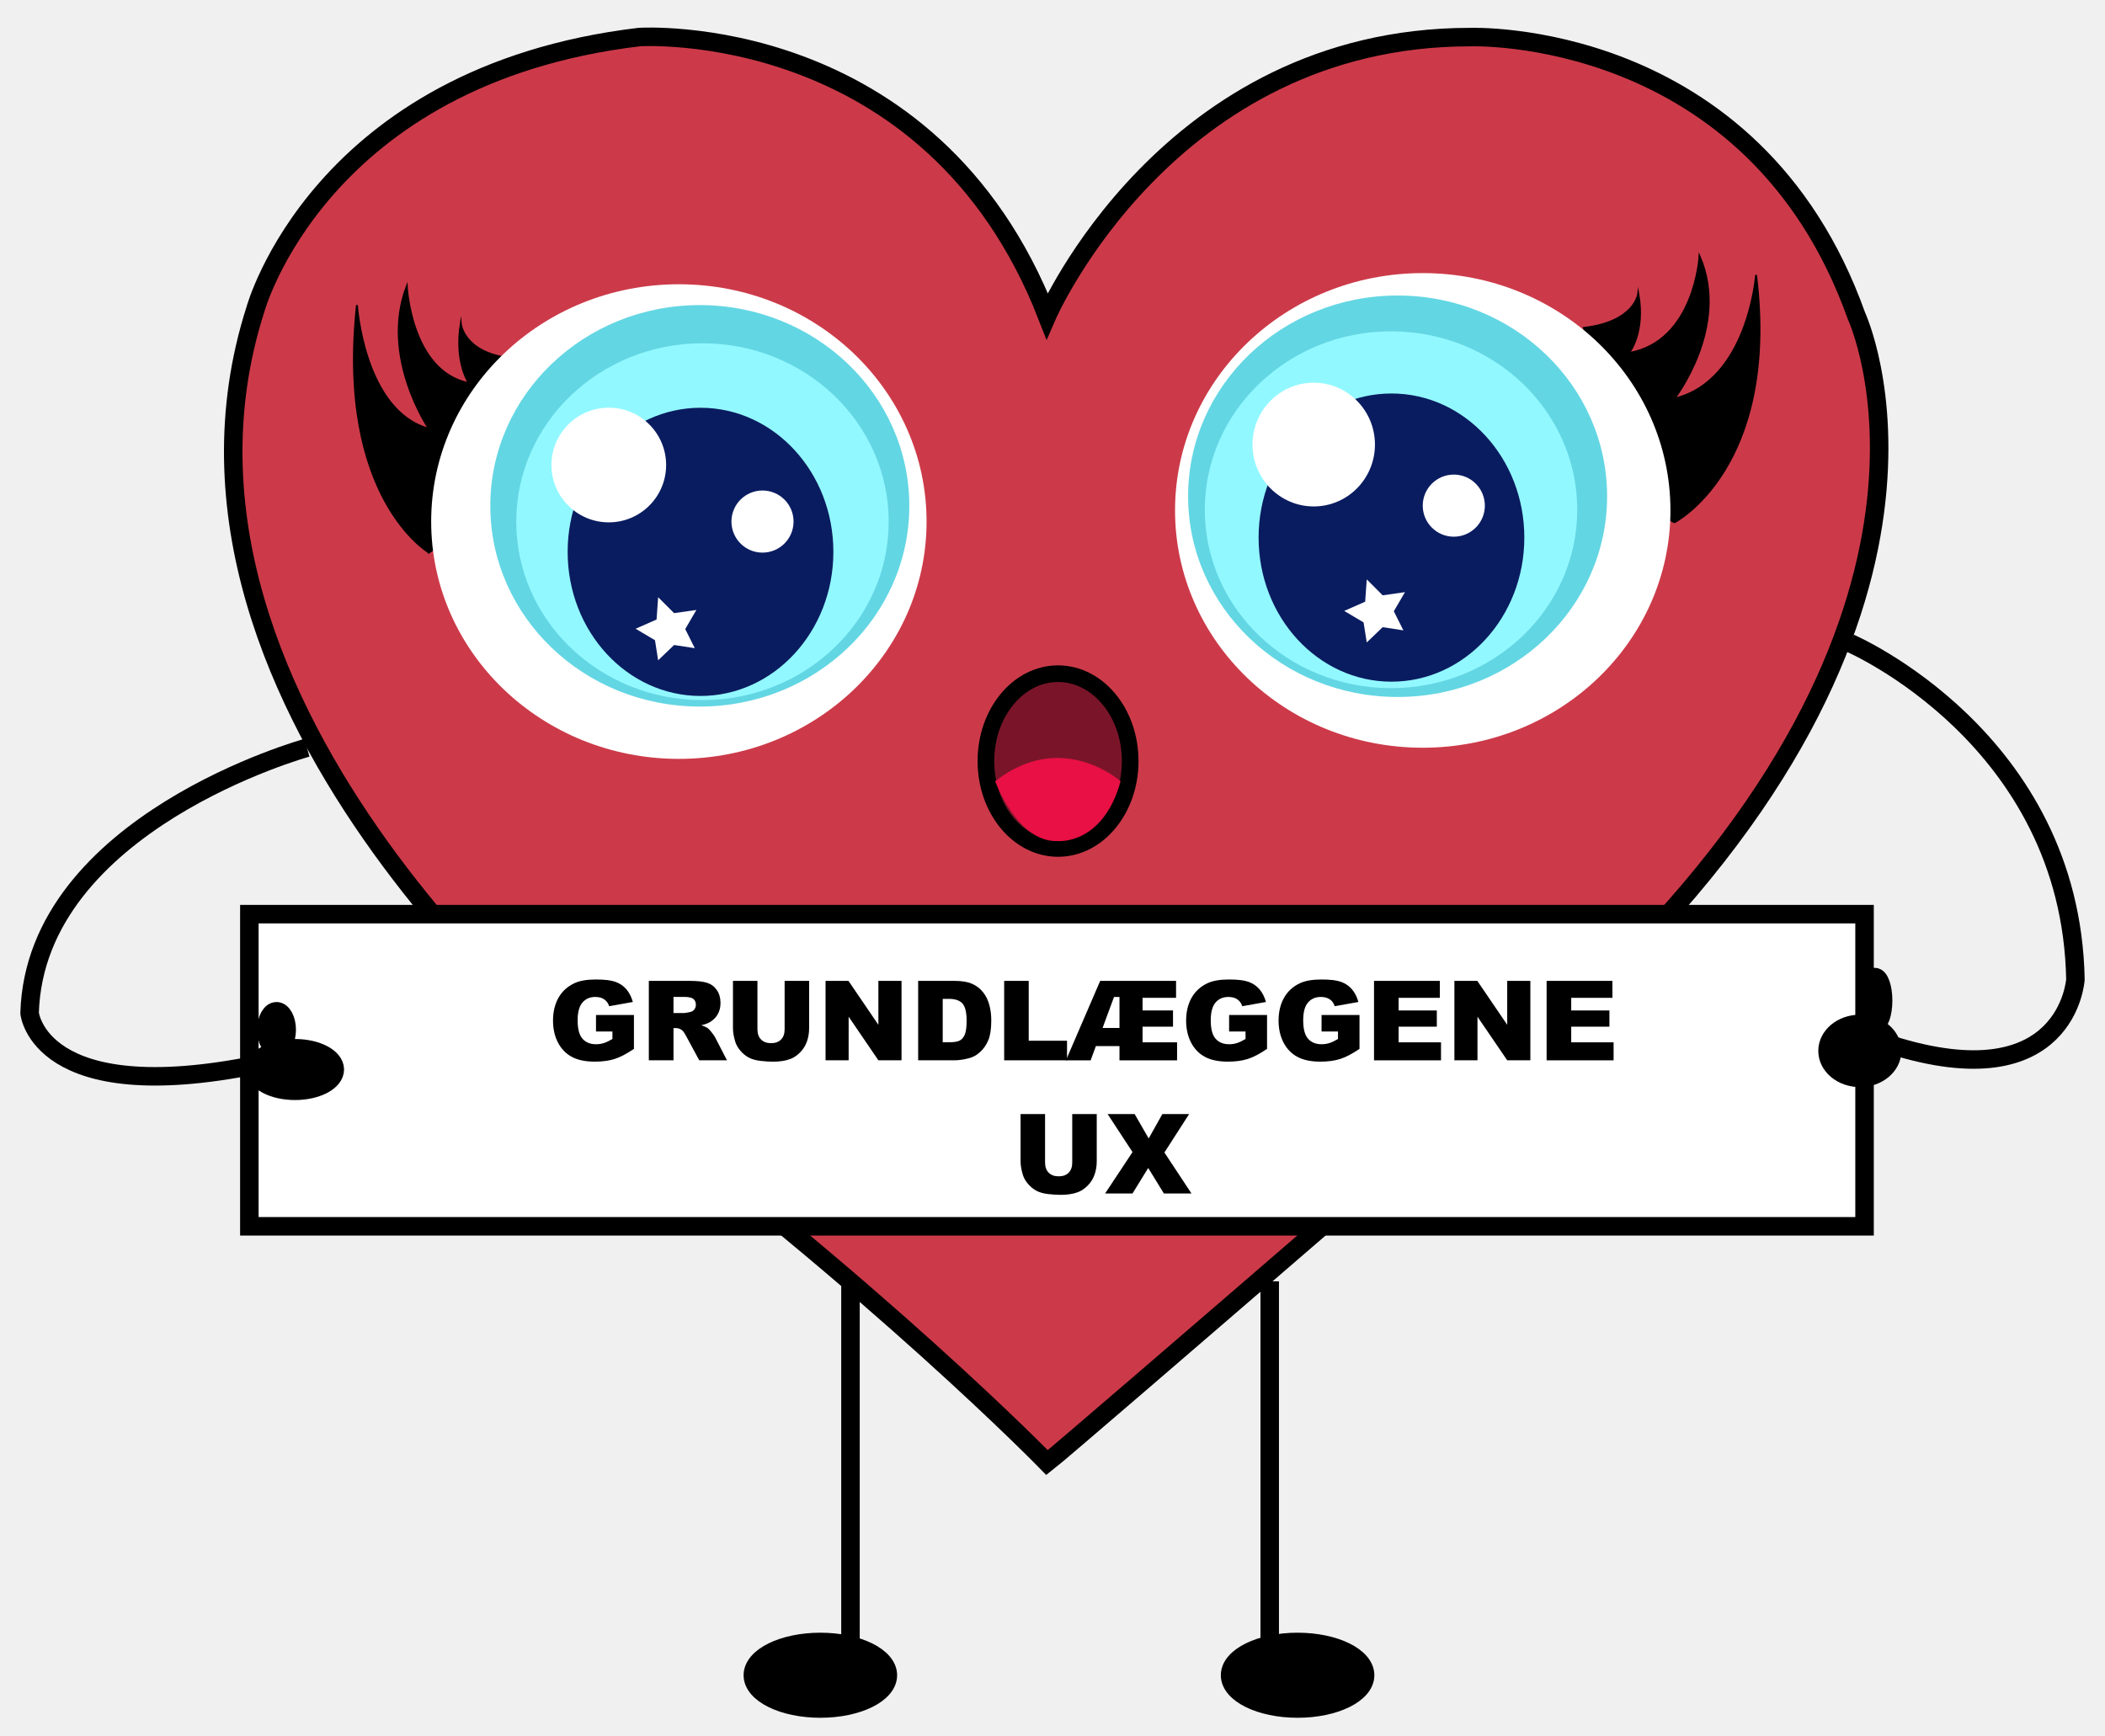
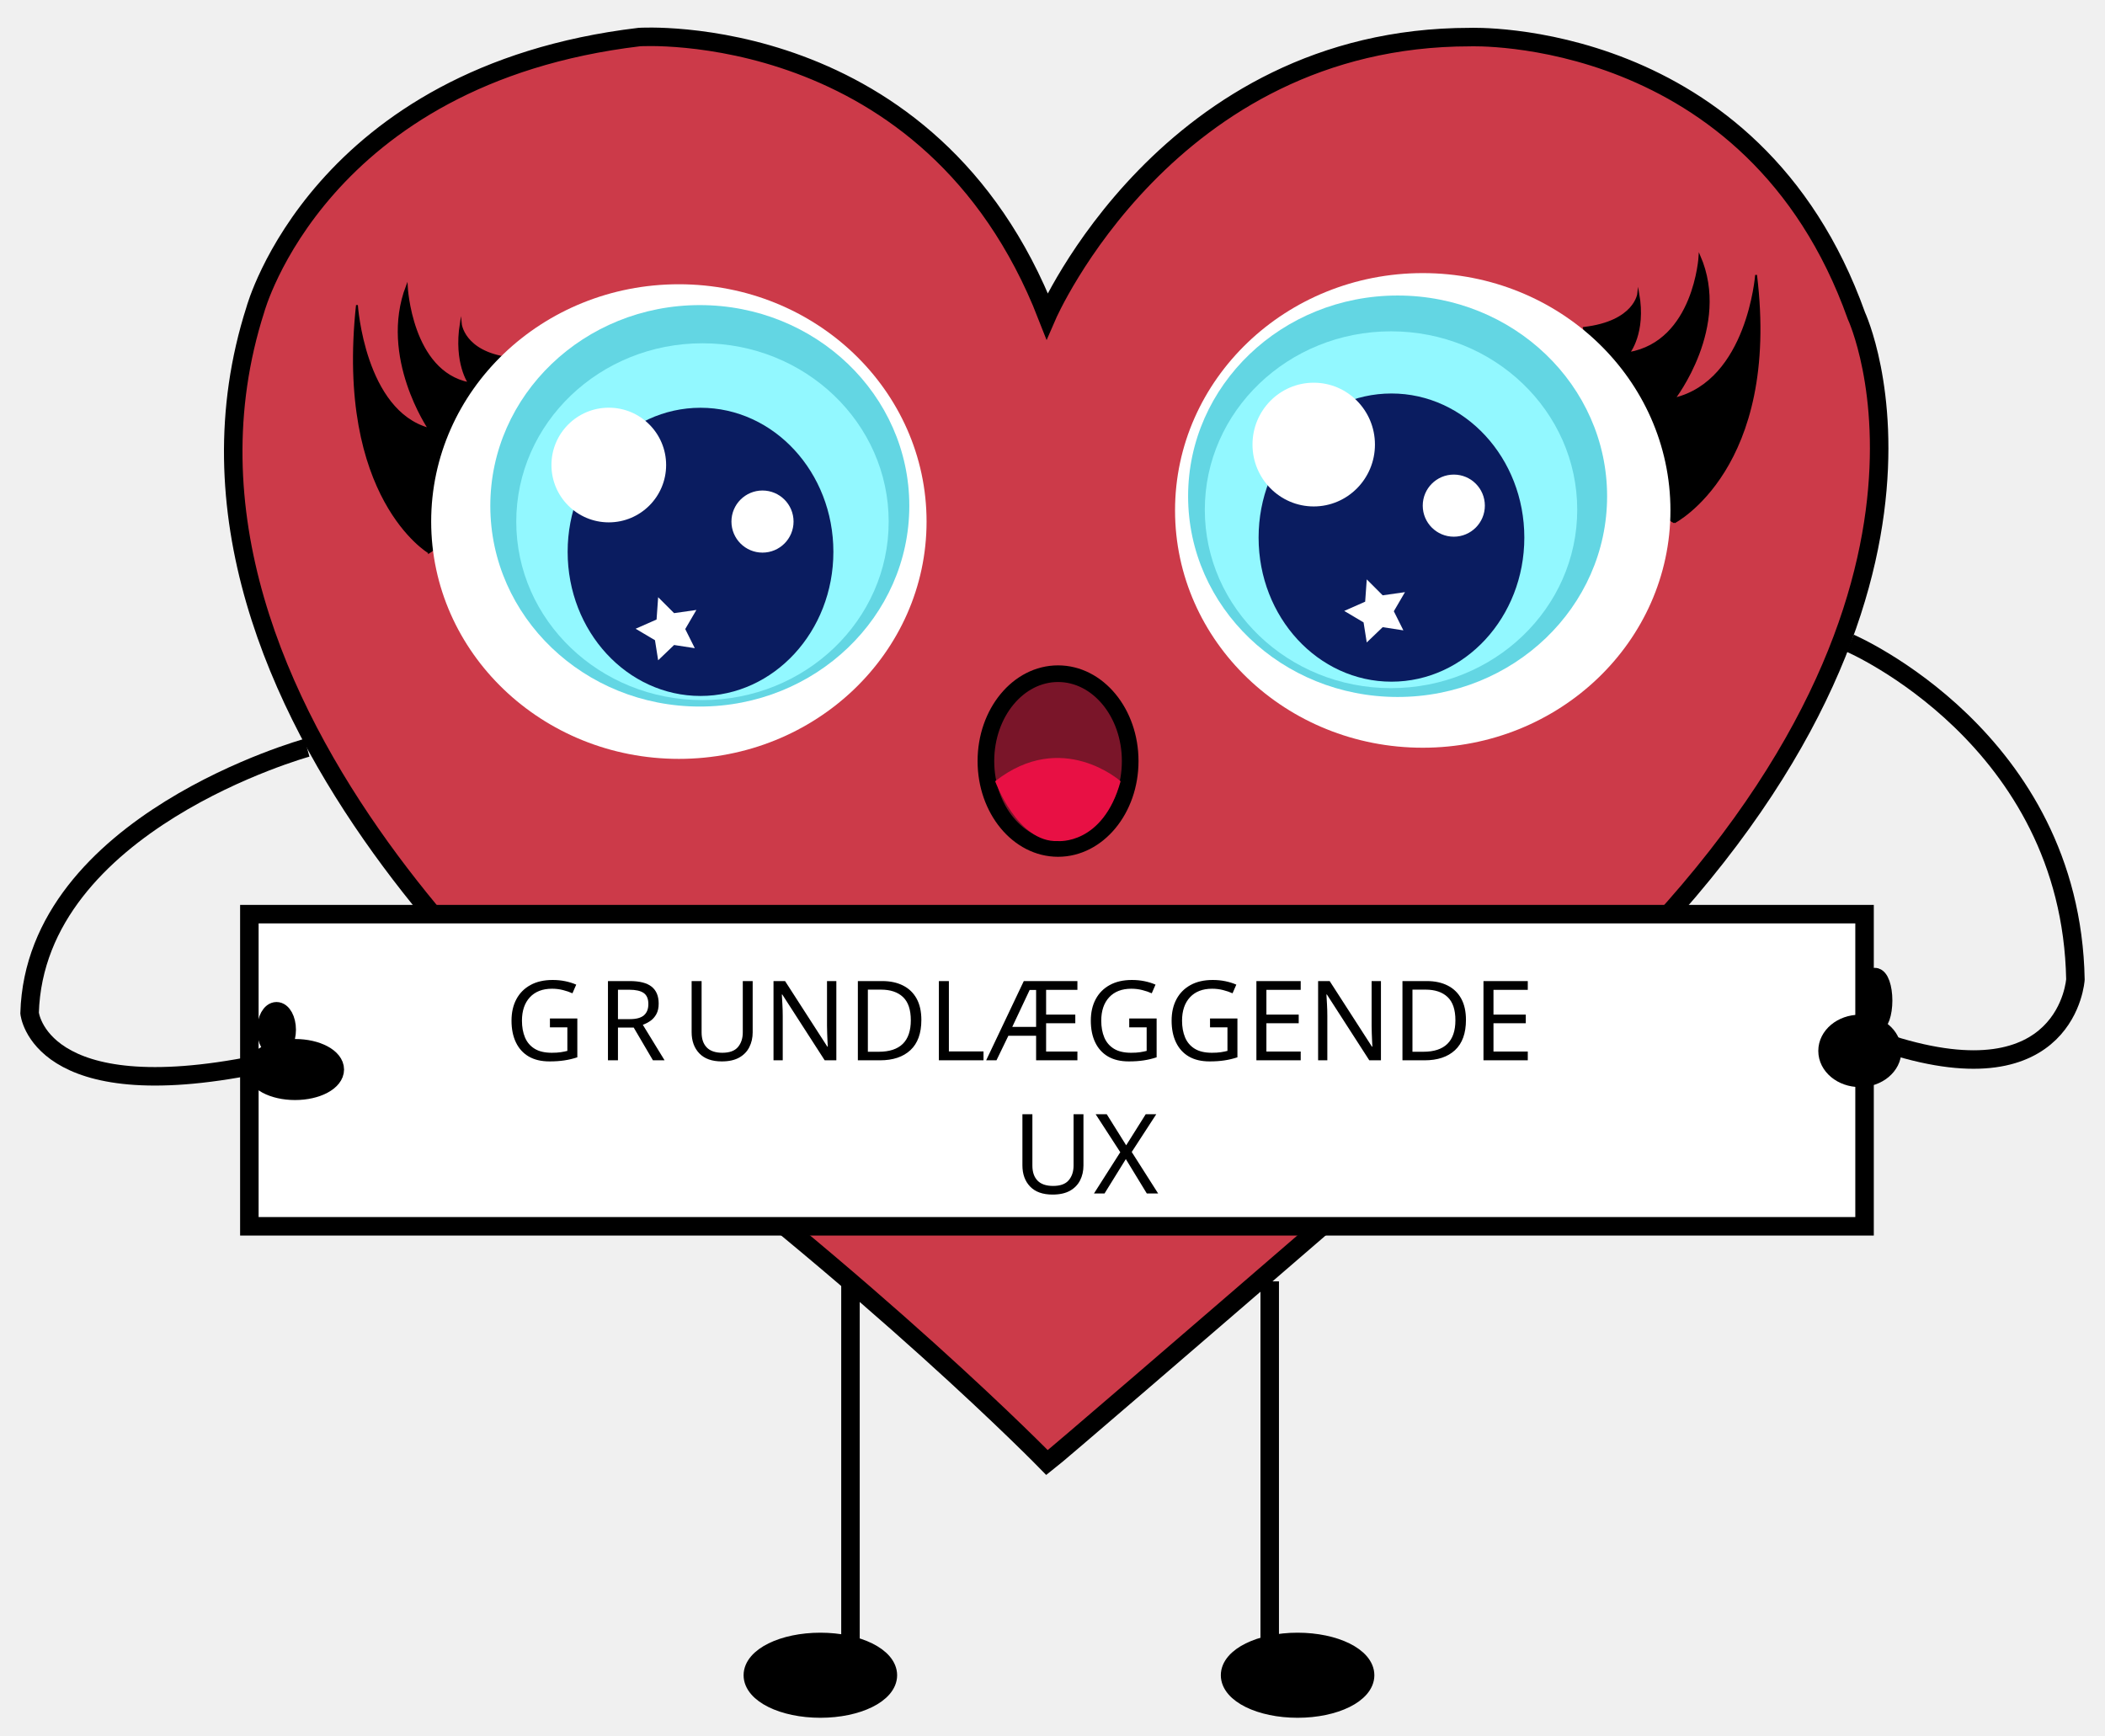
- <svg xmlns="http://www.w3.org/2000/svg" id="Layer_2" width="1138" height="938.5" viewBox="0 0 1138 938.5">
+ <svg xmlns="http://www.w3.org/2000/svg" id="Layer_2" data-name="Layer 2" viewBox="0 0 1138 938.5">
  <defs>
-     <style>.cls-1,.cls-2,.cls-3,.cls-4,.cls-5,.cls-6{stroke:#000;stroke-miterlimit:10;}.cls-7,.cls-3{fill:#fff;}.cls-8{fill:#e81044;}.cls-9{fill:#63d6e3;}.cls-10{fill:#0a1c60;}.cls-11{fill:#92f8ff;}.cls-2{fill:#cc3a49;}.cls-2,.cls-3,.cls-5,.cls-6{stroke-width:10px;}.cls-4{fill:#7a1529;stroke-width:9px;}.cls-5{fill:none;}</style>
+     <style>
+       .cls-1, .cls-2, .cls-3, .cls-4, .cls-5, .cls-6 {
+         stroke: #000;
+         stroke-miterlimit: 10;
+       }
+ 
+       .cls-7 {
+         letter-spacing: -.02em;
+       }
+ 
+       .cls-8, .cls-3 {
+         fill: #fff;
+       }
+ 
+       .cls-9 {
+         fill: #e81044;
+       }
+ 
+       .cls-10 {
+         fill: #63d6e3;
+       }
+ 
+       .cls-11 {
+         fill: #0a1c60;
+       }
+ 
+       .cls-12 {
+         fill: #92f8ff;
+       }
+ 
+       .cls-2 {
+         fill: #cc3a49;
+       }
+ 
+       .cls-2, .cls-3, .cls-5, .cls-6 {
+         stroke-width: 10px;
+       }
+ 
+       .cls-13 {
+         font-family: Arial-Black, 'Arial Black';
+         font-size: 60px;
+       }
+ 
+       .cls-4 {
+         fill: #7a1529;
+         stroke-width: 9px;
+       }
+ 
+       .cls-5 {
+         fill: none;
+       }
+     </style>
  </defs>
  <path class="cls-2" d="M566.06,170.76S631.44,20.06,794.66,20.06c0,0,153.08-6.03,208.96,150.7,0,0,74.82,160.17-144.77,367.71,0,0-281.59,243.73-292.79,252.33,0,0-91.28-93.88-240.26-204.97,0,0-257.48-200.65-187.73-418.51,0,0,34.47-126.65,207.55-147.29,0,0,157.57-10.3,220.44,150.73Z" />
  <path class="cls-1" d="M905.18,282.43s56.93-29.3,44.19-133.75c0,0-4.31,57.32-44.19,66.87,0,0,30.18-38.85,13.62-77.06,0,0-2.55,46.2-38.21,52.4,0,0,8.92-10.8,5.1-32.23,0,0-1.58,15.38-29.45,18.63,0,0,18.77,88.59,48.95,105.15Z" />
  <path class="cls-1" d="M231.91,298.73s-50.16-29.3-38.94-133.75c0,0,3.8,57.32,38.94,66.87,0,0-26.59-38.85-12-77.06,0,0,2.24,46.2,33.67,52.4,0,0-7.86-10.8-4.49-32.23,0,0,1.39,15.38,25.95,18.63,0,0-16.54,88.59-43.13,105.15Z" />
-   <ellipse class="cls-7" cx="769.16" cy="275.97" rx="133.91" ry="128.31" />
-   <ellipse class="cls-7" cx="367.01" cy="282" rx="133.91" ry="128.31" />
-   <ellipse class="cls-9" cx="378.33" cy="273.49" rx="113.26" ry="108.53" />
-   <ellipse class="cls-9" cx="755.57" cy="268.31" rx="113.26" ry="108.53" />
-   <ellipse class="cls-11" cx="379.77" cy="282.07" rx="100.67" ry="96.46" />
-   <ellipse class="cls-11" cx="752.01" cy="275.6" rx="100.67" ry="96.46" />
-   <ellipse class="cls-10" cx="378.71" cy="298.38" rx="71.83" ry="77.91" />
-   <ellipse class="cls-10" cx="752.25" cy="290.66" rx="71.83" ry="77.91" />
-   <circle class="cls-7" cx="329.12" cy="251.43" r="31" />
-   <ellipse class="cls-7" cx="710.22" cy="240.37" rx="33.1" ry="33.45" />
-   <circle class="cls-7" cx="412.22" cy="282" r="16.79" />
-   <circle class="cls-7" cx="785.95" cy="273.39" r="16.79" />
-   <polygon class="cls-7" points="355.81 322.9 364.43 331.51 376.48 329.79 370.45 340.12 375.62 350.46 364.43 348.74 355.81 357 354.09 346.15 343.63 339.95 354.95 334.96 355.81 322.9" />
-   <polygon class="cls-7" points="738.89 313.27 747.5 321.88 759.56 320.16 753.53 330.49 758.69 340.82 747.5 339.1 738.89 347.36 737.17 336.52 726.71 330.31 738.03 325.32 738.89 313.27" />
+   <ellipse class="cls-8" cx="769.16" cy="275.97" rx="133.91" ry="128.31" />
+   <ellipse class="cls-8" cx="367.01" cy="282" rx="133.91" ry="128.31" />
+   <ellipse class="cls-10" cx="378.33" cy="273.49" rx="113.26" ry="108.53" />
+   <ellipse class="cls-10" cx="755.57" cy="268.31" rx="113.26" ry="108.53" />
+   <ellipse class="cls-12" cx="379.77" cy="282.07" rx="100.67" ry="96.46" />
+   <ellipse class="cls-12" cx="752.01" cy="275.6" rx="100.67" ry="96.46" />
+   <ellipse class="cls-11" cx="378.71" cy="298.38" rx="71.83" ry="77.91" />
+   <ellipse class="cls-11" cx="752.25" cy="290.66" rx="71.83" ry="77.91" />
+   <circle class="cls-8" cx="329.12" cy="251.43" r="31" />
+   <ellipse class="cls-8" cx="710.22" cy="240.37" rx="33.1" ry="33.45" />
+   <circle class="cls-8" cx="412.22" cy="282" r="16.79" />
+   <circle class="cls-8" cx="785.95" cy="273.39" r="16.79" />
+   <polygon class="cls-8" points="355.81 322.9 364.43 331.51 376.48 329.79 370.45 340.12 375.62 350.46 364.43 348.74 355.81 357 354.09 346.15 343.63 339.95 354.95 334.96 355.81 322.9" />
+   <polygon class="cls-8" points="738.89 313.27 747.5 321.88 759.56 320.16 753.53 330.49 758.69 340.82 747.5 339.1 738.89 347.36 737.17 336.52 726.71 330.31 738.03 325.32 738.89 313.27" />
  <rect class="cls-3" x="134.81" y="494.26" width="873.2" height="168.78" />
  <path class="cls-5" d="M165.96,404.28S19,444.77,16,547.77c0,0,4.95,51.77,122.98,27.88" />
  <line class="cls-5" x1="459.78" y1="693.03" x2="459.78" y2="896.47" />
  <line class="cls-5" x1="686.43" y1="692.79" x2="686.43" y2="896.23" />
  <ellipse class="cls-6" cx="443.5" cy="905.77" rx="36.5" ry="18" />
  <ellipse class="cls-6" cx="701.5" cy="905.77" rx="36.5" ry="18" />
  <ellipse class="cls-6" cx="159.5" cy="578.27" rx="21.5" ry="11.5" />
  <ellipse class="cls-6" cx="149.5" cy="556.77" rx="5.5" ry="10" />
  <path class="cls-5" d="M1000.22,347.77s119.35,51.3,121.79,181.79c0,0-4.02,65.59-99.87,35.33" />
  <ellipse class="cls-6" cx="1005.46" cy="568.2" rx="17.46" ry="14.57" />
  <ellipse class="cls-6" cx="1013.58" cy="540.96" rx="4.47" ry="12.67" />
-   <g>
-     <path d="M322.21,557.73v-8.94h20.51v18.31c-3.93,2.68-7.4,4.5-10.42,5.46s-6.6,1.45-10.74,1.45c-5.1,0-9.25-.87-12.47-2.61-3.21-1.74-5.7-4.33-7.47-7.76-1.77-3.44-2.65-7.38-2.65-11.84,0-4.69,.97-8.76,2.9-12.23s4.77-6.1,8.5-7.9c2.91-1.39,6.83-2.08,11.75-2.08s8.29,.43,10.65,1.29c2.35,.86,4.31,2.19,5.86,4s2.72,4.1,3.5,6.87l-12.8,2.29c-.53-1.62-1.42-2.86-2.68-3.72s-2.87-1.29-4.82-1.29c-2.91,0-5.23,1.01-6.96,3.03s-2.59,5.22-2.59,9.59c0,4.65,.87,7.97,2.62,9.96,1.75,1.99,4.18,2.99,7.31,2.99,1.48,0,2.9-.21,4.25-.64s2.89-1.16,4.63-2.2v-4.04h-8.88Z" />
-     <path d="M350.77,573.29v-42.95h22.12c4.1,0,7.24,.35,9.4,1.05s3.92,2.01,5.24,3.91,1.99,4.22,1.99,6.96c0,2.38-.51,4.44-1.52,6.17s-2.41,3.13-4.19,4.2c-1.13,.68-2.69,1.25-4.66,1.7,1.58,.53,2.73,1.06,3.46,1.58,.49,.35,1.2,1.1,2.12,2.26,.93,1.15,1.55,2.04,1.86,2.67l6.43,12.45h-15l-7.09-13.12c-.9-1.7-1.7-2.8-2.4-3.31-.96-.66-2.04-1-3.25-1h-1.17v17.43h-13.33Zm13.33-25.55h5.6c.61,0,1.78-.2,3.52-.59,.88-.18,1.6-.62,2.15-1.35s.83-1.55,.83-2.49c0-1.39-.44-2.45-1.32-3.19s-2.53-1.11-4.95-1.11h-5.83v8.73Z" />
-     <path d="M424.19,530.34h13.24v25.59c0,2.54-.4,4.93-1.19,7.19-.79,2.25-2.03,4.23-3.72,5.92-1.69,1.69-3.46,2.87-5.32,3.56-2.58,.96-5.67,1.43-9.29,1.43-2.09,0-4.37-.15-6.84-.44-2.47-.29-4.54-.87-6.2-1.74-1.66-.87-3.18-2.1-4.56-3.7s-2.32-3.25-2.83-4.95c-.82-2.73-1.23-5.15-1.23-7.26v-25.59h13.24v26.2c0,2.34,.65,4.17,1.95,5.49,1.3,1.32,3.1,1.98,5.41,1.98s4.08-.65,5.38-1.95c1.3-1.3,1.95-3.14,1.95-5.52v-26.2Z" />
-     <path d="M446.31,530.34h12.39l16.17,23.76v-23.76h12.51v42.95h-12.51l-16.08-23.58v23.58h-12.48v-42.95Z" />
-     <path d="M496.38,530.34h19.72c3.89,0,7.03,.53,9.42,1.58,2.39,1.05,4.37,2.57,5.93,4.54s2.7,4.27,3.4,6.88,1.05,5.39,1.05,8.32c0,4.59-.52,8.15-1.57,10.68-1.04,2.53-2.5,4.65-4.35,6.36s-3.85,2.85-5.98,3.41c-2.91,.78-5.55,1.17-7.91,1.17h-19.72v-42.95Zm13.27,9.73v23.47h3.25c2.77,0,4.75-.31,5.92-.92s2.09-1.69,2.75-3.22,1-4.02,1-7.46c0-4.55-.74-7.67-2.23-9.35s-3.95-2.52-7.38-2.52h-3.31Z" />
-     <path d="M542.87,530.34h13.27v32.37h20.71v10.58h-33.98v-42.95Z" />
-     <path d="M594.78,530.34h41.02v9.17h-18.11v6.83h16.46v8.76h-16.46v8.47h18.66v9.73h-31.14v-7.71h-12.75l-2.84,7.71h-13.36l18.52-42.95Zm7.47,8.7l-6.18,16.76h9.14v-16.76h-2.96Z" />
-     <path d="M664.48,557.73v-8.94h20.51v18.31c-3.93,2.68-7.4,4.5-10.42,5.46s-6.6,1.45-10.74,1.45c-5.1,0-9.25-.87-12.47-2.61-3.21-1.74-5.7-4.33-7.47-7.76-1.77-3.44-2.65-7.38-2.65-11.84,0-4.69,.97-8.76,2.9-12.23s4.77-6.1,8.5-7.9c2.91-1.39,6.83-2.08,11.75-2.08s8.29,.43,10.65,1.29c2.35,.86,4.31,2.19,5.86,4s2.72,4.1,3.5,6.87l-12.8,2.29c-.53-1.62-1.42-2.86-2.68-3.72s-2.87-1.29-4.82-1.29c-2.91,0-5.23,1.01-6.96,3.03s-2.59,5.22-2.59,9.59c0,4.65,.87,7.97,2.62,9.96,1.75,1.99,4.18,2.99,7.31,2.99,1.48,0,2.9-.21,4.25-.64s2.89-1.16,4.63-2.2v-4.04h-8.88Z" />
-     <path d="M714.46,557.73v-8.94h20.51v18.31c-3.93,2.68-7.4,4.5-10.42,5.46s-6.6,1.45-10.74,1.45c-5.1,0-9.25-.87-12.47-2.61-3.21-1.74-5.7-4.33-7.47-7.76-1.77-3.44-2.65-7.38-2.65-11.84,0-4.69,.97-8.76,2.9-12.23s4.77-6.1,8.5-7.9c2.91-1.39,6.83-2.08,11.75-2.08s8.29,.43,10.65,1.29c2.35,.86,4.31,2.19,5.86,4s2.72,4.1,3.5,6.87l-12.8,2.29c-.53-1.62-1.42-2.86-2.68-3.72s-2.87-1.29-4.82-1.29c-2.91,0-5.23,1.01-6.96,3.03s-2.59,5.22-2.59,9.59c0,4.65,.87,7.97,2.62,9.96,1.75,1.99,4.18,2.99,7.31,2.99,1.48,0,2.9-.21,4.25-.64s2.89-1.16,4.63-2.2v-4.04h-8.88Z" />
-     <path d="M742.82,530.34h35.57v9.17h-22.27v6.83h20.65v8.76h-20.65v8.47h22.91v9.73h-36.21v-42.95Z" />
-     <path d="M786.27,530.34h12.39l16.17,23.76v-23.76h12.51v42.95h-12.51l-16.08-23.58v23.58h-12.48v-42.95Z" />
-     <path d="M836.13,530.34h35.57v9.17h-22.27v6.83h20.65v8.76h-20.65v8.47h22.91v9.73h-36.21v-42.95Z" />
-     <path d="M579.68,602.34h13.24v25.59c0,2.54-.4,4.93-1.19,7.19-.79,2.25-2.03,4.23-3.72,5.92s-3.46,2.87-5.32,3.56c-2.58,.96-5.67,1.43-9.29,1.43-2.09,0-4.37-.15-6.84-.44s-4.54-.87-6.2-1.74c-1.66-.87-3.18-2.1-4.56-3.7s-2.32-3.25-2.83-4.95c-.82-2.73-1.23-5.15-1.23-7.26v-25.59h13.24v26.2c0,2.34,.65,4.17,1.95,5.49s3.1,1.98,5.41,1.98,4.08-.65,5.38-1.95,1.95-3.14,1.95-5.52v-26.2Z" />
-     <path d="M598.78,602.34h14.62l7.6,13.21,7.4-13.21h14.47l-13.37,20.8,14.63,22.15h-14.91l-8.48-13.8-8.48,13.8h-14.82l14.82-22.38-13.47-20.57Z" />
-   </g>
+   <text class="cls-13" transform="translate(272.88 573.29)">
+     <tspan x="0" y="0">G</tspan>
+     <tspan class="cls-7" x="49.98" y="0">R</tspan>
+     <tspan x="95.62" y="0">UNDLÆGGENDE </tspan>
+     <tspan x="274.45" y="72">UX</tspan>
+   </text>
  <ellipse class="cls-4" cx="572" cy="411.5" rx="39" ry="47.25" />
-   <path class="cls-8" d="M538,422.41s12.14,33.34,33.91,32.34c0,0,24.28,2.33,33.91-32.34,0,0-31.68-28.34-67.82,0Z" />
+   <path class="cls-9" d="M538,422.41s12.14,33.34,33.91,32.34c0,0,24.28,2.33,33.91-32.34,0,0-31.68-28.34-67.82,0Z" />
</svg>
